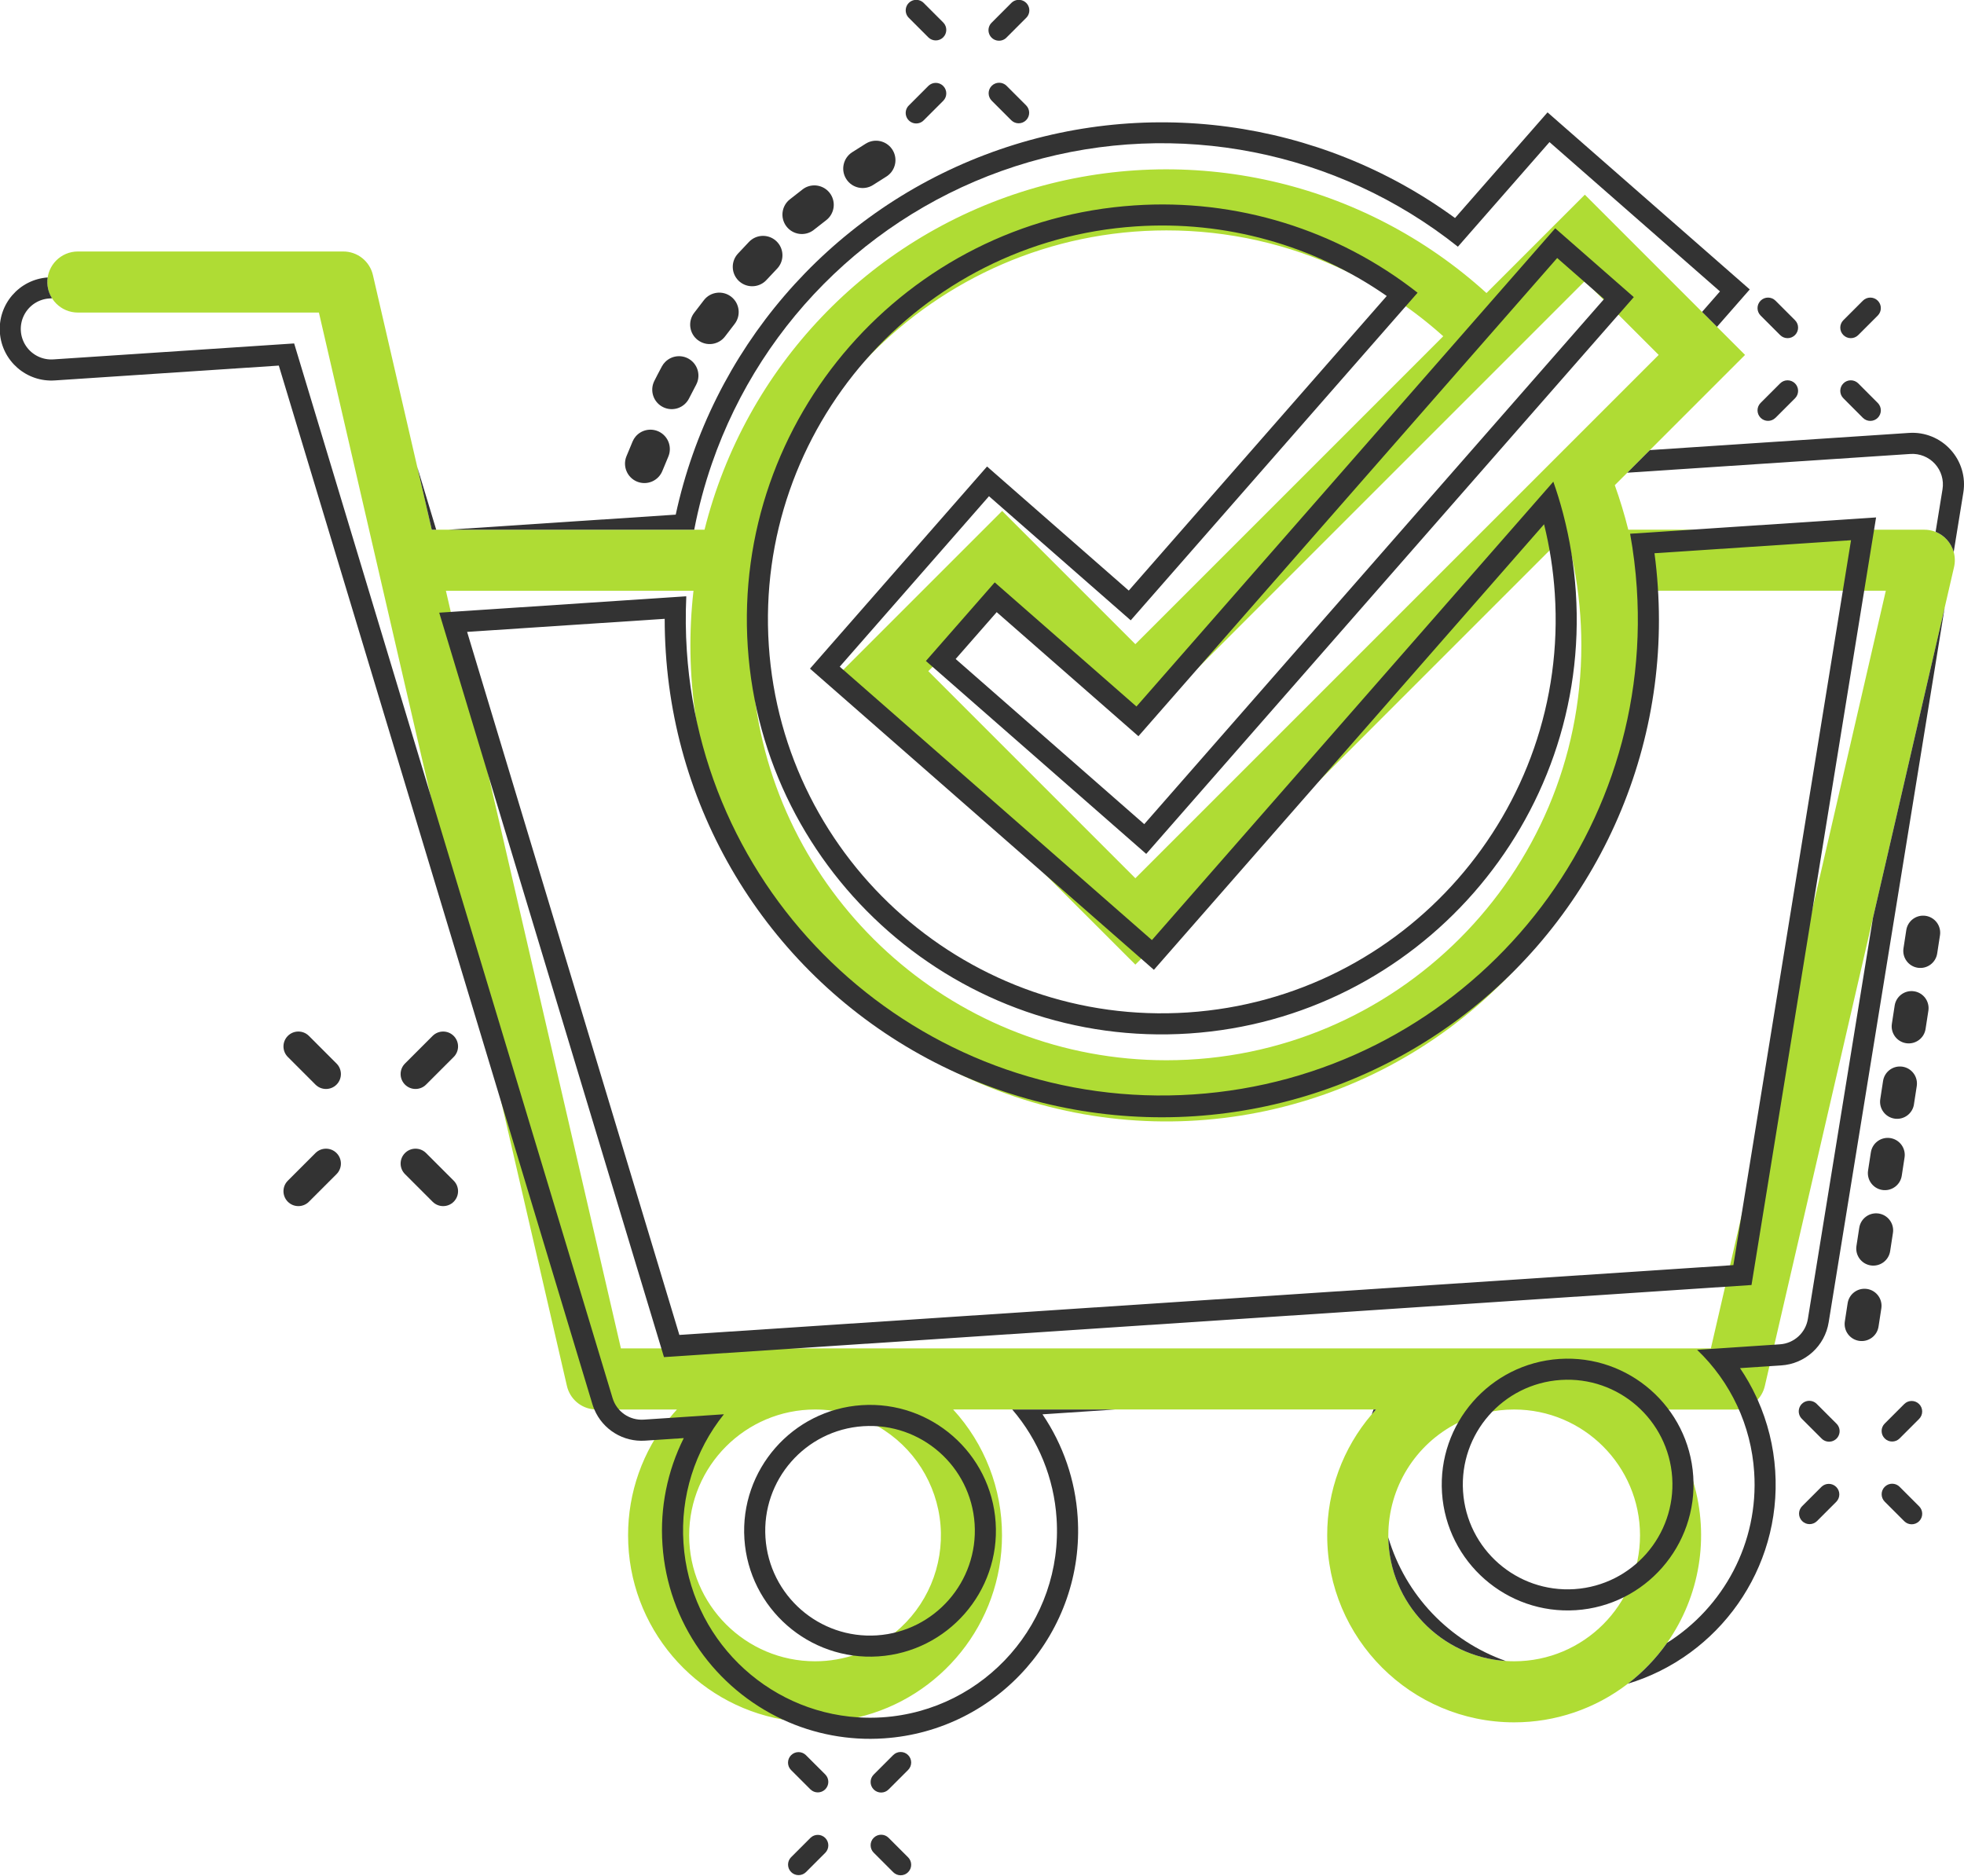
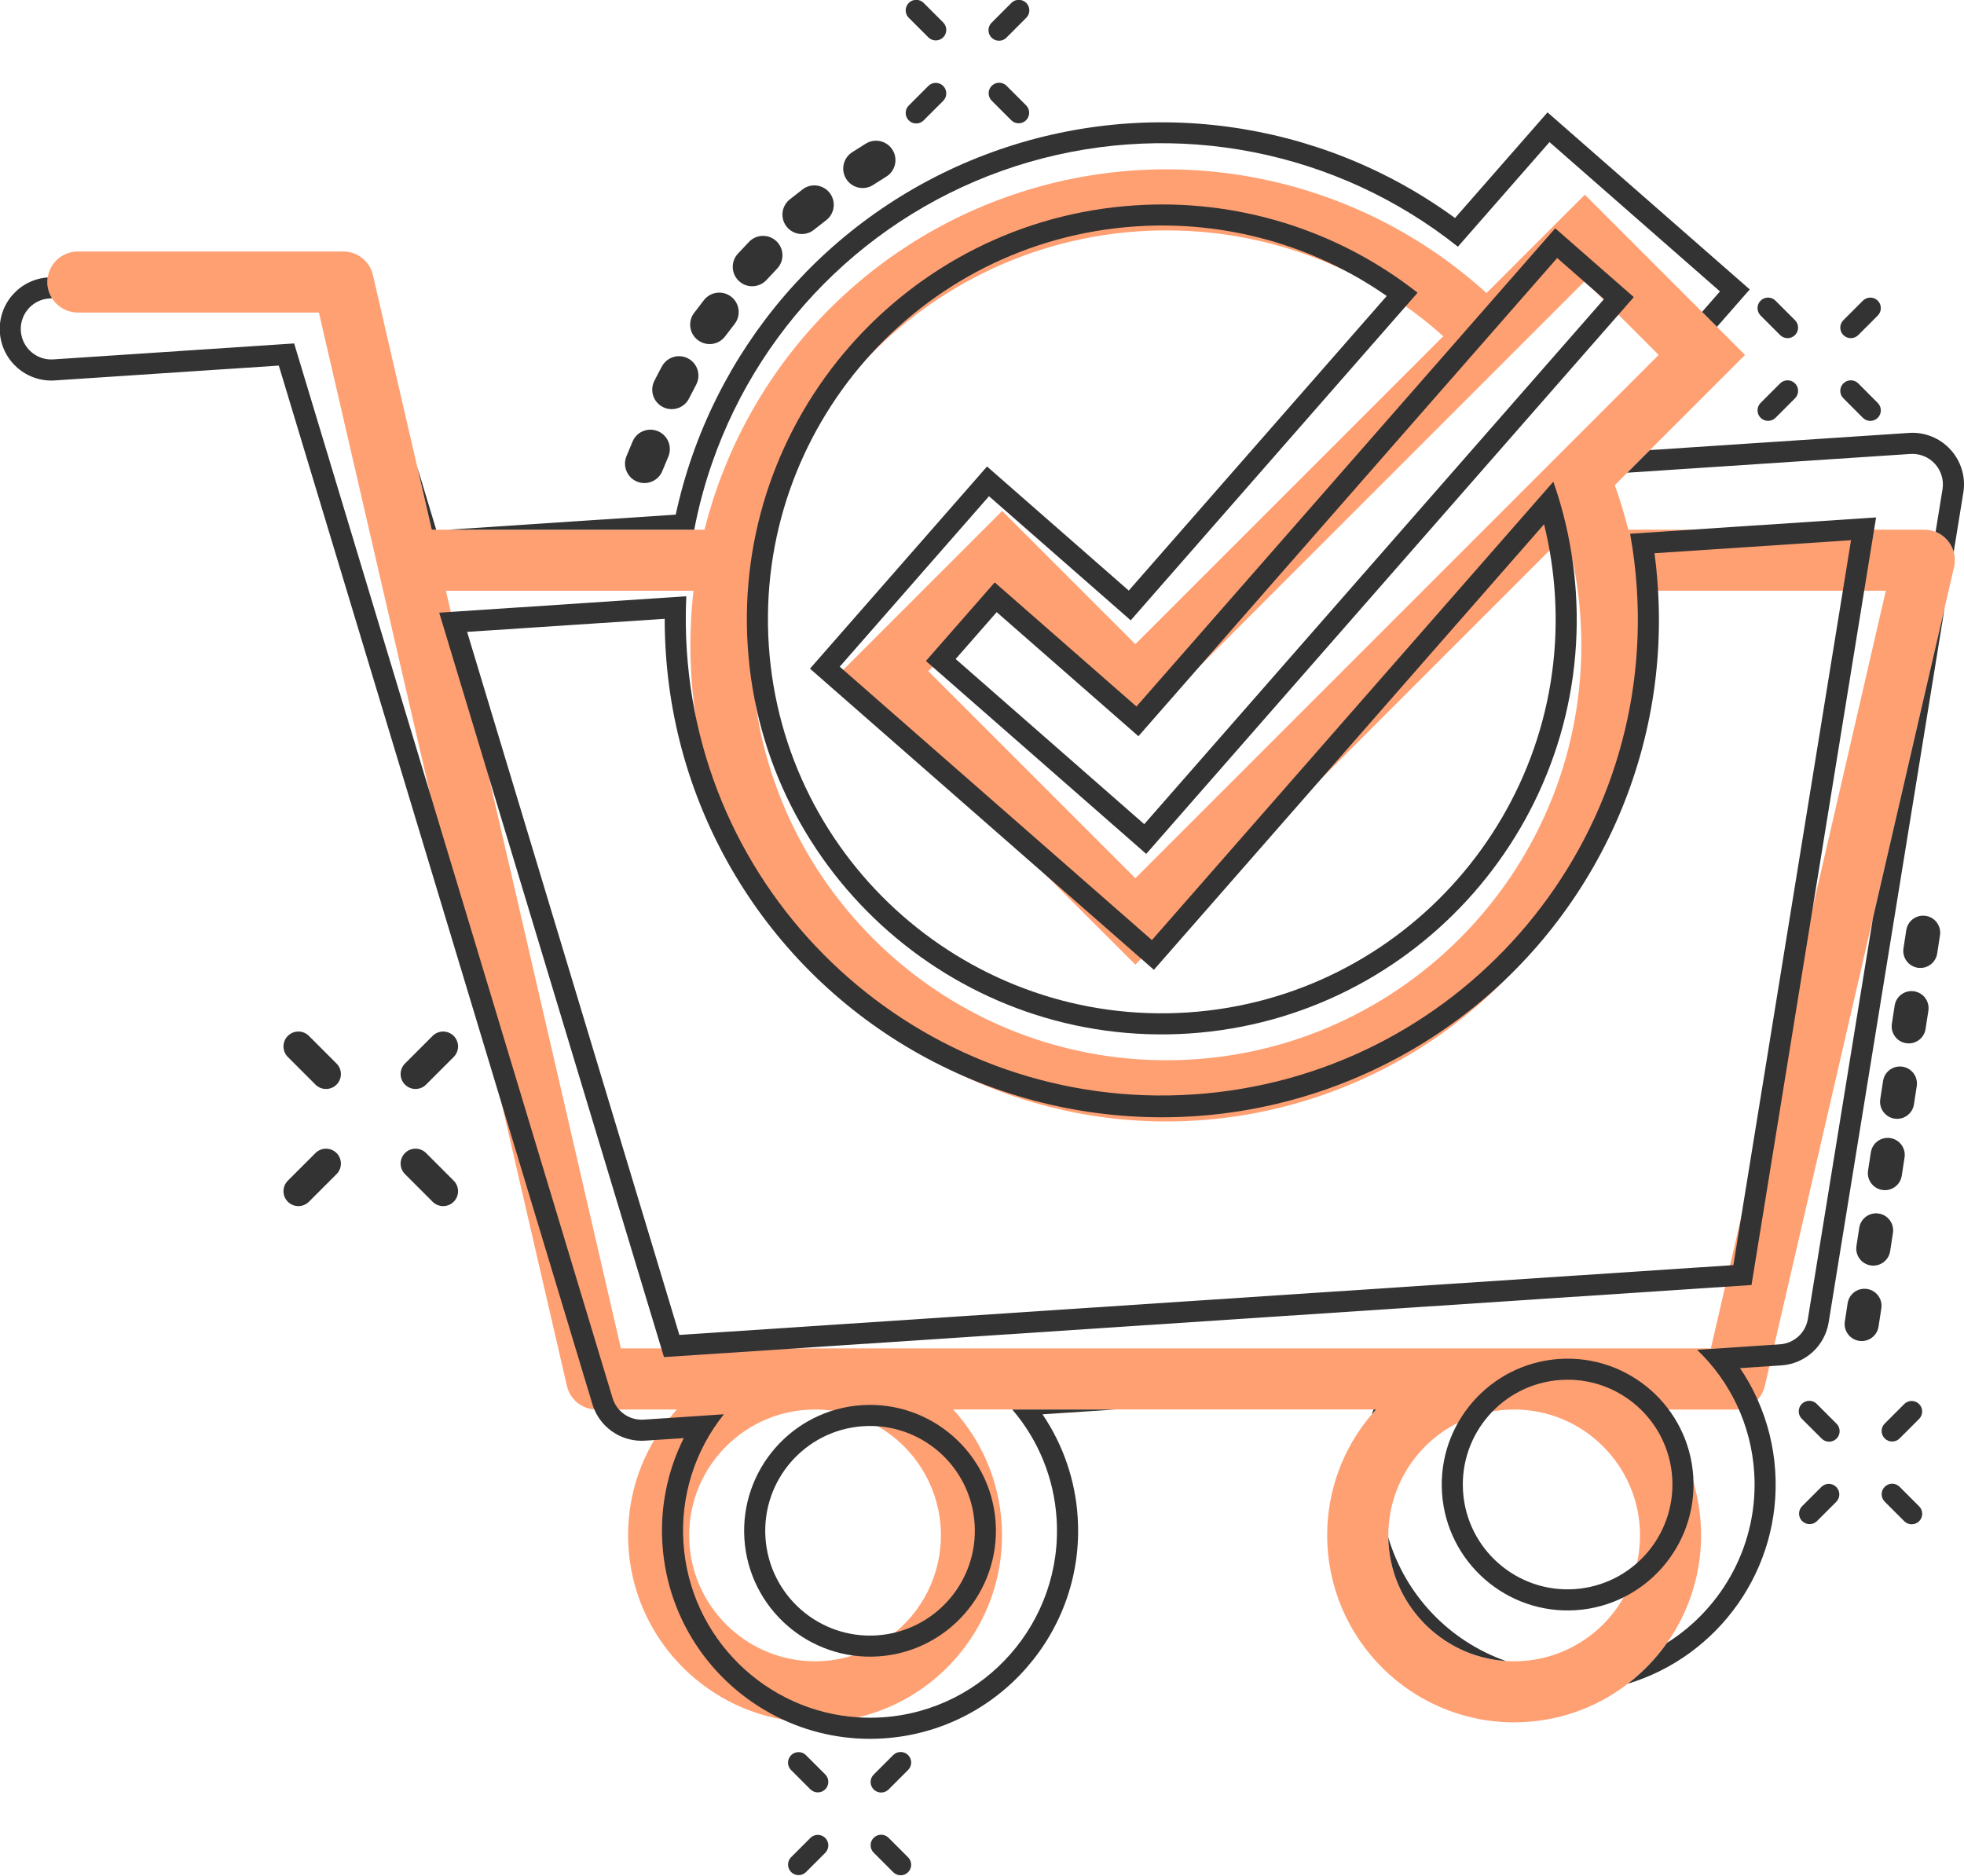
<svg xmlns="http://www.w3.org/2000/svg" viewBox="0 0 2156.64 2059.23">
  <defs>
-     <style>.cls-1{fill:#afdc34;}.cls-2{fill:#333;}</style>
+     <style>.cls-1{fill:#ffa073;}.cls-2{fill:#333;}</style>
  </defs>
  <g id="Layer_2" data-name="Layer 2">
    <g id="Layer_1-2" data-name="Layer 1">
      <path class="cls-1" d="M2145.33,606.17a33.46,33.46,0,0,0-32.31-24.5H1788c-4.11-16.46-9.09-32.88-14.81-48.9l13.68-13.68,24.84-24.85,104.51-104.51-30.84-30.84-16.4-16.4-128.69-128.7-108,108A522.8,522.8,0,0,0,773.63,581.67H474.11l-15.92-68.89L409.52,302.16a33.36,33.36,0,0,0-32.66-26H85.51a33.53,33.53,0,0,0,0,67.06H350.19l64.58,279.52,57.4,248.43L551,1212.35l71.5,309.43a33.32,33.32,0,0,0,30.1,25.88c.85.06,1.7.1,2.56.1h88.17q-4.12,4.52-7.94,9.22a203.68,203.68,0,0,0-45.7,129c0,101.06,73.4,185.3,169.69,202.2a206.28,206.28,0,0,0,82.76-2.38c90.55-21.36,158.14-102.84,158.14-199.82a203.77,203.77,0,0,0-53.65-138.24H1511c-1.62,1.77-3.19,3.55-4.74,5.36A203.66,203.66,0,0,0,1457.38,1686c0,113.2,92.09,205.29,205.29,205.29a204.27,204.27,0,0,0,124.83-42.41,206.7,206.7,0,0,0,43.09-44.89,205.52,205.52,0,0,0,29-176.17v0a203.9,203.9,0,0,0-45.29-80h91a36.28,36.28,0,0,0,4.06-.24,33.35,33.35,0,0,0,28.6-25.74l5-21.62,5.45-23.56,108.19-468.29,78.83-341.19,10.25-44.37A33.44,33.44,0,0,0,2145.33,606.17ZM1739.58,309.32l.7-.7,20.49,20.49,16.4,16.41,44.21,44.21L1246.72,964.39,1019.35,737l4.74-4.74,76.36-76.36,146.27,146.28,71.35-71.35ZM954.71,390.73h0c82.8-84.92,198.4-137.73,326.1-137.73a455.11,455.11,0,0,1,195.41,43.86h0a452.61,452.61,0,0,1,108.58,72.37L1246.72,707.35,1100.45,561.07,924.51,737,1149.39,961.9l97.33,97.33,204.15-204.15,250.72-250.73,18.22-18.22c2.49,8.94,4.72,18,6.65,27.06,0,0,0,0,0,0,.51,2.37,1,4.74,1.46,7.11.11.68.24,1.38.42,2.18a459.62,459.62,0,0,1,8.11,86.13c0,251.23-204.4,455.64-455.64,455.64-229,0-419.08-169.81-450.94-390.13,0,0,0,0,0,0a456.48,456.48,0,0,1-4.7-65.5C825.18,585.1,874.6,472.89,954.71,390.73Zm28,1402h0A137.67,137.67,0,0,1,895,1824.24c-76.22,0-138.24-62-138.24-138.24s62-138.23,138.24-138.23a137.63,137.63,0,0,1,68.84,18.39h0a138.15,138.15,0,0,1,18.9,226.58Zm680,31.5c-3.07,0-6.12-.11-9.14-.3-71.24-4.68-127.93-63.57-129.08-135.71,0-.74,0-1.48,0-2.23A138.39,138.39,0,0,1,1601,1562.29h0a137.35,137.35,0,0,1,61.64-14.52c76.23,0,138.24,62,138.24,138.23a138.31,138.31,0,0,1-138.24,138.24Zm328.11-828.9v0L1912,1336.46v0l-12.23,52.93-5.44,23.57-15.65,67.72H681.82L537,854l0-.07L495,671.9l-5.36-23.18H761.51A531.18,531.18,0,0,0,763.79,786v0a523.84,523.84,0,0,0,275.4,386.2l.15.08q18.59,9.68,38,17.9a522.31,522.31,0,0,0,573.08-112q9-9,17.51-18.36l0-.05a521.08,521.08,0,0,0,135.53-351.19,531.86,531.86,0,0,0-3.39-59.93h270.73Z" />
      <path class="cls-2" d="M1985.23,1448.12a33.35,33.35,0,0,1-30.87,28.08l-5.94.4-84.85,5.62a203.89,203.89,0,0,1,62.67,134.39c5.15,77.79-33.93,148.47-95.65,187.38a206.7,206.7,0,0,1-43.09,44.89c99.48-30.05,169-125.77,161.83-233.8A227.41,227.41,0,0,0,1930,1537c-.49-1.1-1-2.2-1.5-3.29a226.29,226.29,0,0,0-17.81-31.37l32.26-2.13,12.91-.86a56.4,56.4,0,0,0,52.2-47.47l127.36-784.71-78.83,341.19Z" />
      <path class="cls-2" d="M1506.29,1553.12c1.55-1.81,3.12-3.59,4.74-5.36h-2.74Q1507.26,1550.42,1506.29,1553.12Z" />
      <path class="cls-2" d="M1524.45,1688.23c1.15,72.14,57.84,131,129.08,135.71A206.1,206.1,0,0,1,1524.45,1688.23Z" />
      <path class="cls-2" d="M781.74,509a522.52,522.52,0,0,1,819.15-238.09l100.59-114.88L1888.67,320,1869,342.49l16.4,16.4,20.72-23.66,15.25-17.41-17.41-15.25L1716.74,138.65l-17.42-15.26-15.25,17.43-86.34,98.58A546,546,0,0,0,742,565.12L492.32,581.67h270A522.8,522.8,0,0,1,781.74,509Z" />
      <path class="cls-2" d="M2141.88,493.81a56.36,56.36,0,0,0-45.68-18.42l-284.5,18.85-24.84,24.85,310.88-20.6a33.52,33.52,0,0,1,35.3,38.83L2125.46,584a33.69,33.69,0,0,1,19.87,22.13L2155.9,541A56.41,56.41,0,0,0,2141.88,493.81Z" />
      <path class="cls-2" d="M1111.53,1547.76a203.56,203.56,0,0,1,48.68,119.61c7.49,113-78.32,210.93-191.27,218.42a205,205,0,0,1-26.81,0c-101.25-6.46-184.73-87.4-191.61-191.3A203.76,203.76,0,0,1,794.91,1553l-59.53,4-28.44,1.88a33.38,33.38,0,0,1-34.31-23.76L472.17,871.18,405.92,651.77,323,377.13,58.9,394.63a33.53,33.53,0,1,1-4.43-66.91l2.67-.18a33.43,33.43,0,0,1-4.78-22.87,56.67,56.67,0,0,0,8.07,113.06l245.73-16.28,77.6,257L551,1212.35l99.47,329.44a54.58,54.58,0,0,0,2.13,5.87,56.36,56.36,0,0,0,55.87,34.3l9.91-.65,32.47-2.15a226.54,226.54,0,0,0-23.42,116.89c5.71,86.13,58.71,158.07,132,192.15a227,227,0,0,0,111.1,20.69c125.69-8.33,221.17-117.36,212.84-243.05a226.62,226.62,0,0,0-38.63-112.78l80-5.3Z" />
      <polygon class="cls-2" points="479 581.67 458.19 512.78 474.11 581.67 479 581.67" />
      <path class="cls-2" d="M1859.33,1621.05c-5-76.06-71-133.84-147.08-128.8s-133.83,71-128.79,147.08,71,133.83,147.07,128.79S1864.37,1697.1,1859.33,1621.05ZM1729,1745a115.09,115.09,0,1,1,107.23-122.44A115.21,115.21,0,0,1,1729,1745Z" />
      <path class="cls-2" d="M1923.31,1411.06,2060.1,568.19,1790,586.09a531.25,531.25,0,0,1,7.34,59.57A522.7,522.7,0,1,1,754.2,714.78a534.44,534.44,0,0,1-.59-60l-271.31,18,246.81,817.45ZM729.89,679.53c0,12.27.4,24.56,1.21,36.78a545.85,545.85,0,1,0,1089.31-72.18c-.81-12.21-2-24.46-3.65-36.62l215.83-14.3-129.18,796L746,1465.87l-233.07-772Z" />
      <path class="cls-2" d="M946.23,1543c-76.06,5-133.84,71-128.8,147.07s71,133.84,147.08,128.8,133.83-71,128.79-147.08S1022.28,1538,946.23,1543ZM963,1795.78a115.09,115.09,0,1,1,107.22-122.44A115.23,115.23,0,0,1,963,1795.78Z" />
      <path class="cls-2" d="M1707.76,250.69,1247.92,775.8,1092.29,639.52l-75.57,86.29,241.92,211.85,535.41-611.4ZM1256.48,905,1049.39,723.64l45.06-51.45,138.22,121,17.41,15.25,15.25-17.42,444.59-507.69,51.46,45.06Z" />
      <path class="cls-2" d="M1716.05,562.55c-3-11.27-6.47-22.54-10.36-33.61l-440.78,503.35-2.9-2.55L922.1,732.08,1086,544.89l155.63,136.29,315-359.74a453.5,453.5,0,0,0-311-95.88C994.94,242.17,804.5,459.65,821.11,710.34s234.08,441.13,484.77,424.52S1747,900.78,1730.4,650.09a459.71,459.71,0,0,0-13.79-85.4C1716.38,563.9,1716.2,563.21,1716.05,562.55Zm-411.7,549.21c-238,15.77-444.37-165-460.14-403s165-444.38,403-460.15a431,431,0,0,1,275.55,76.42L1239.48,648.51l-138.21-121-17.41-15.25-15.26,17.41L904.68,716.83l-15.25,17.41,17.42,15.26,339.91,297.66,2.9,2.54,17.42,15.26,15.25-17.42,413.19-471.85a436.3,436.3,0,0,1,11.78,75.93C1723.07,889.58,1542.3,1096,1304.35,1111.76Z" />
      <path class="cls-2" d="M2054.37,1265.35l-3.08,20a18.71,18.71,0,1,0,37,5.69l3.07-20a18.28,18.28,0,0,0,.21-3.45,18.71,18.71,0,0,0-37.19-2.24Z" />
      <path class="cls-2" d="M2041.62,1348.2l-3.08,20a18.71,18.71,0,1,0,37,5.69l3.07-20a18.28,18.28,0,0,0,.21-3.45,18.71,18.71,0,0,0-37.19-2.24Z" />
      <path class="cls-2" d="M2050.21,1415.4a18.71,18.71,0,0,0-21.34,15.64l-3.08,20a18.71,18.71,0,1,0,37,5.69l3.07-20a18.28,18.28,0,0,0,.21-3.45A18.71,18.71,0,0,0,2050.21,1415.4Z" />
      <path class="cls-2" d="M2114.6,1005.69a18.72,18.72,0,0,0-21.34,15.65l-3.07,20a18.71,18.71,0,1,0,37,5.69l3.08-20a19.09,19.09,0,0,0,.21-3.44A18.73,18.73,0,0,0,2114.6,1005.69Z" />
      <path class="cls-2" d="M2101.85,1088.54a18.72,18.72,0,0,0-21.34,15.65l-3.07,20a18.71,18.71,0,1,0,37,5.69l3.08-20a19.09,19.09,0,0,0,.21-3.44A18.72,18.72,0,0,0,2101.85,1088.54Z" />
      <path class="cls-2" d="M2101.67,1212.7l3.08-20a19.15,19.15,0,0,0,.21-3.45,18.71,18.71,0,0,0-37.2-2.24l-3.07,20a18.71,18.71,0,1,0,37,5.69Z" />
      <path class="cls-2" d="M958.74,203.11c4.81-3.07,9.7-6.17,14.54-9.2.46-.28.9-.58,1.33-.9A21.33,21.33,0,0,0,953,156.48h0a20.71,20.71,0,0,0-2.36,1.29c-5,3.11-10,6.27-14.87,9.4a21.32,21.32,0,0,0,23,35.94Z" />
      <path class="cls-2" d="M893.29,252.68c.2-.15.4-.3.59-.46,4.47-3.52,9-7.08,13.56-10.58A21.33,21.33,0,0,0,884.34,206a22.31,22.31,0,0,0-3,1.95c-4.67,3.61-9.33,7.26-13.86,10.83a21.32,21.32,0,0,0,25.81,33.94Z" />
      <path class="cls-2" d="M811.43,308.63a21.37,21.37,0,0,0,27.13,1.58,20.49,20.49,0,0,0,3-2.68c3.62-3.89,7.47-8,11.75-12.49a21.32,21.32,0,0,0-27.64-32.19,21.64,21.64,0,0,0-3.25,2.8c-4.42,4.65-8.38,8.85-12.09,12.85A21.34,21.34,0,0,0,811.43,308.63Z" />
      <path class="cls-2" d="M766.41,373.51a21.26,21.26,0,0,0,29.86-4.2l1-1.3c3.11-4.15,6.26-8.25,9.35-12.2A21.32,21.32,0,1,0,773,329.53c-3.28,4.2-6.59,8.52-9.84,12.84l-1,1.28a21.32,21.32,0,0,0,4.19,29.86Z" />
      <path class="cls-2" d="M728,447a21.28,21.28,0,0,0,28.62-9.48c2.19-4.36,4.74-9.26,7.79-15a21.32,21.32,0,0,0-33.88-25.13,20.88,20.88,0,0,0-3.74,5c-3.22,6-5.93,11.24-8.28,15.91A21.34,21.34,0,0,0,728,447Z" />
      <path class="cls-2" d="M699.69,528.93A21.29,21.29,0,0,0,727.39,517c1.81-4.53,3.93-9.63,6.48-15.58A21.32,21.32,0,0,0,698,479.31a21,21,0,0,0-3.3,5.35c-2.69,6.29-4.94,11.71-6.88,16.56A21.36,21.36,0,0,0,699.69,528.93Z" />
      <path class="cls-2" d="M346.41,1266.15l-30.34,30.34a16.36,16.36,0,0,0,23.14,23.14l30.34-30.34a16.36,16.36,0,1,0-23.14-23.14Z" />
      <path class="cls-2" d="M475.05,1137.51l-30.34,30.34A16.36,16.36,0,1,0,467.85,1191l30.34-30.34a16.36,16.36,0,1,0-23.14-23.14Z" />
      <path class="cls-2" d="M467.85,1266.15a16.36,16.36,0,1,0-23.14,23.14l30.34,30.34a16.36,16.36,0,0,0,23.14-23.14Z" />
      <path class="cls-2" d="M339.21,1137.51a16.36,16.36,0,1,0-23.14,23.14L346.41,1191a16.36,16.36,0,1,0,23.14-23.14Z" />
      <path class="cls-2" d="M890,2018.08l-21.43,21.43a11.56,11.56,0,0,0,16.35,16.34l21.43-21.43A11.56,11.56,0,0,0,890,2018.08Z" />
      <path class="cls-2" d="M980.83,1927.21l-21.43,21.43A11.55,11.55,0,0,0,975.74,1965l21.43-21.43a11.55,11.55,0,0,0-16.34-16.34Z" />
      <path class="cls-2" d="M975.74,2018.08a11.55,11.55,0,1,0-16.34,16.34l21.43,21.43a11.55,11.55,0,0,0,16.34-16.34Z" />
      <path class="cls-2" d="M884.88,1927.21a11.56,11.56,0,0,0-16.35,16.34L890,1965a11.56,11.56,0,0,0,16.35-16.34Z" />
      <path class="cls-2" d="M2000.16,1632.65l-21.43,21.43a11.56,11.56,0,0,0,16.35,16.34l21.43-21.43a11.56,11.56,0,0,0-16.35-16.34Z" />
      <path class="cls-2" d="M2091,1541.78l-21.43,21.43a11.55,11.55,0,1,0,16.34,16.34l21.43-21.43a11.55,11.55,0,0,0-16.34-16.34Z" />
      <path class="cls-2" d="M2085.94,1632.65A11.55,11.55,0,0,0,2069.6,1649l21.43,21.43a11.55,11.55,0,0,0,16.34-16.34Z" />
      <path class="cls-2" d="M1995.08,1541.78a11.56,11.56,0,1,0-16.35,16.34l21.43,21.43a11.56,11.56,0,1,0,16.35-16.34Z" />
      <path class="cls-2" d="M1014.44,132l21.44-21.43a11.56,11.56,0,0,0-16.35-16.34L998.1,115.68A11.55,11.55,0,1,0,1014.44,132Z" />
      <path class="cls-2" d="M1105.31,41.16l21.43-21.43A11.56,11.56,0,1,0,1110.4,3.38L1089,24.81a11.56,11.56,0,1,0,16.34,16.35Z" />
      <path class="cls-2" d="M1110.4,132a11.55,11.55,0,1,0,16.34-16.34l-21.43-21.43A11.55,11.55,0,1,0,1089,110.59Z" />
      <path class="cls-2" d="M1019.53,41.16a11.56,11.56,0,0,0,16.35-16.34L1014.44,3.38A11.56,11.56,0,1,0,998.1,19.73Z" />
      <path class="cls-2" d="M1949.64,458.81l21.43-21.43A11.55,11.55,0,1,0,1954.73,421l-21.43,21.43a11.55,11.55,0,0,0,16.34,16.34Z" />
      <path class="cls-2" d="M2040.51,367.94l21.43-21.43a11.55,11.55,0,0,0-16.34-16.34l-21.43,21.43a11.55,11.55,0,0,0,16.34,16.34Z" />
      <path class="cls-2" d="M2045.6,458.81a11.55,11.55,0,0,0,16.34-16.34L2040.51,421a11.55,11.55,0,0,0-16.34,16.34Z" />
      <path class="cls-2" d="M1954.73,367.94a11.55,11.55,0,1,0,16.34-16.34l-21.43-21.43a11.55,11.55,0,0,0-16.34,16.34Z" />
    </g>
  </g>
</svg>
